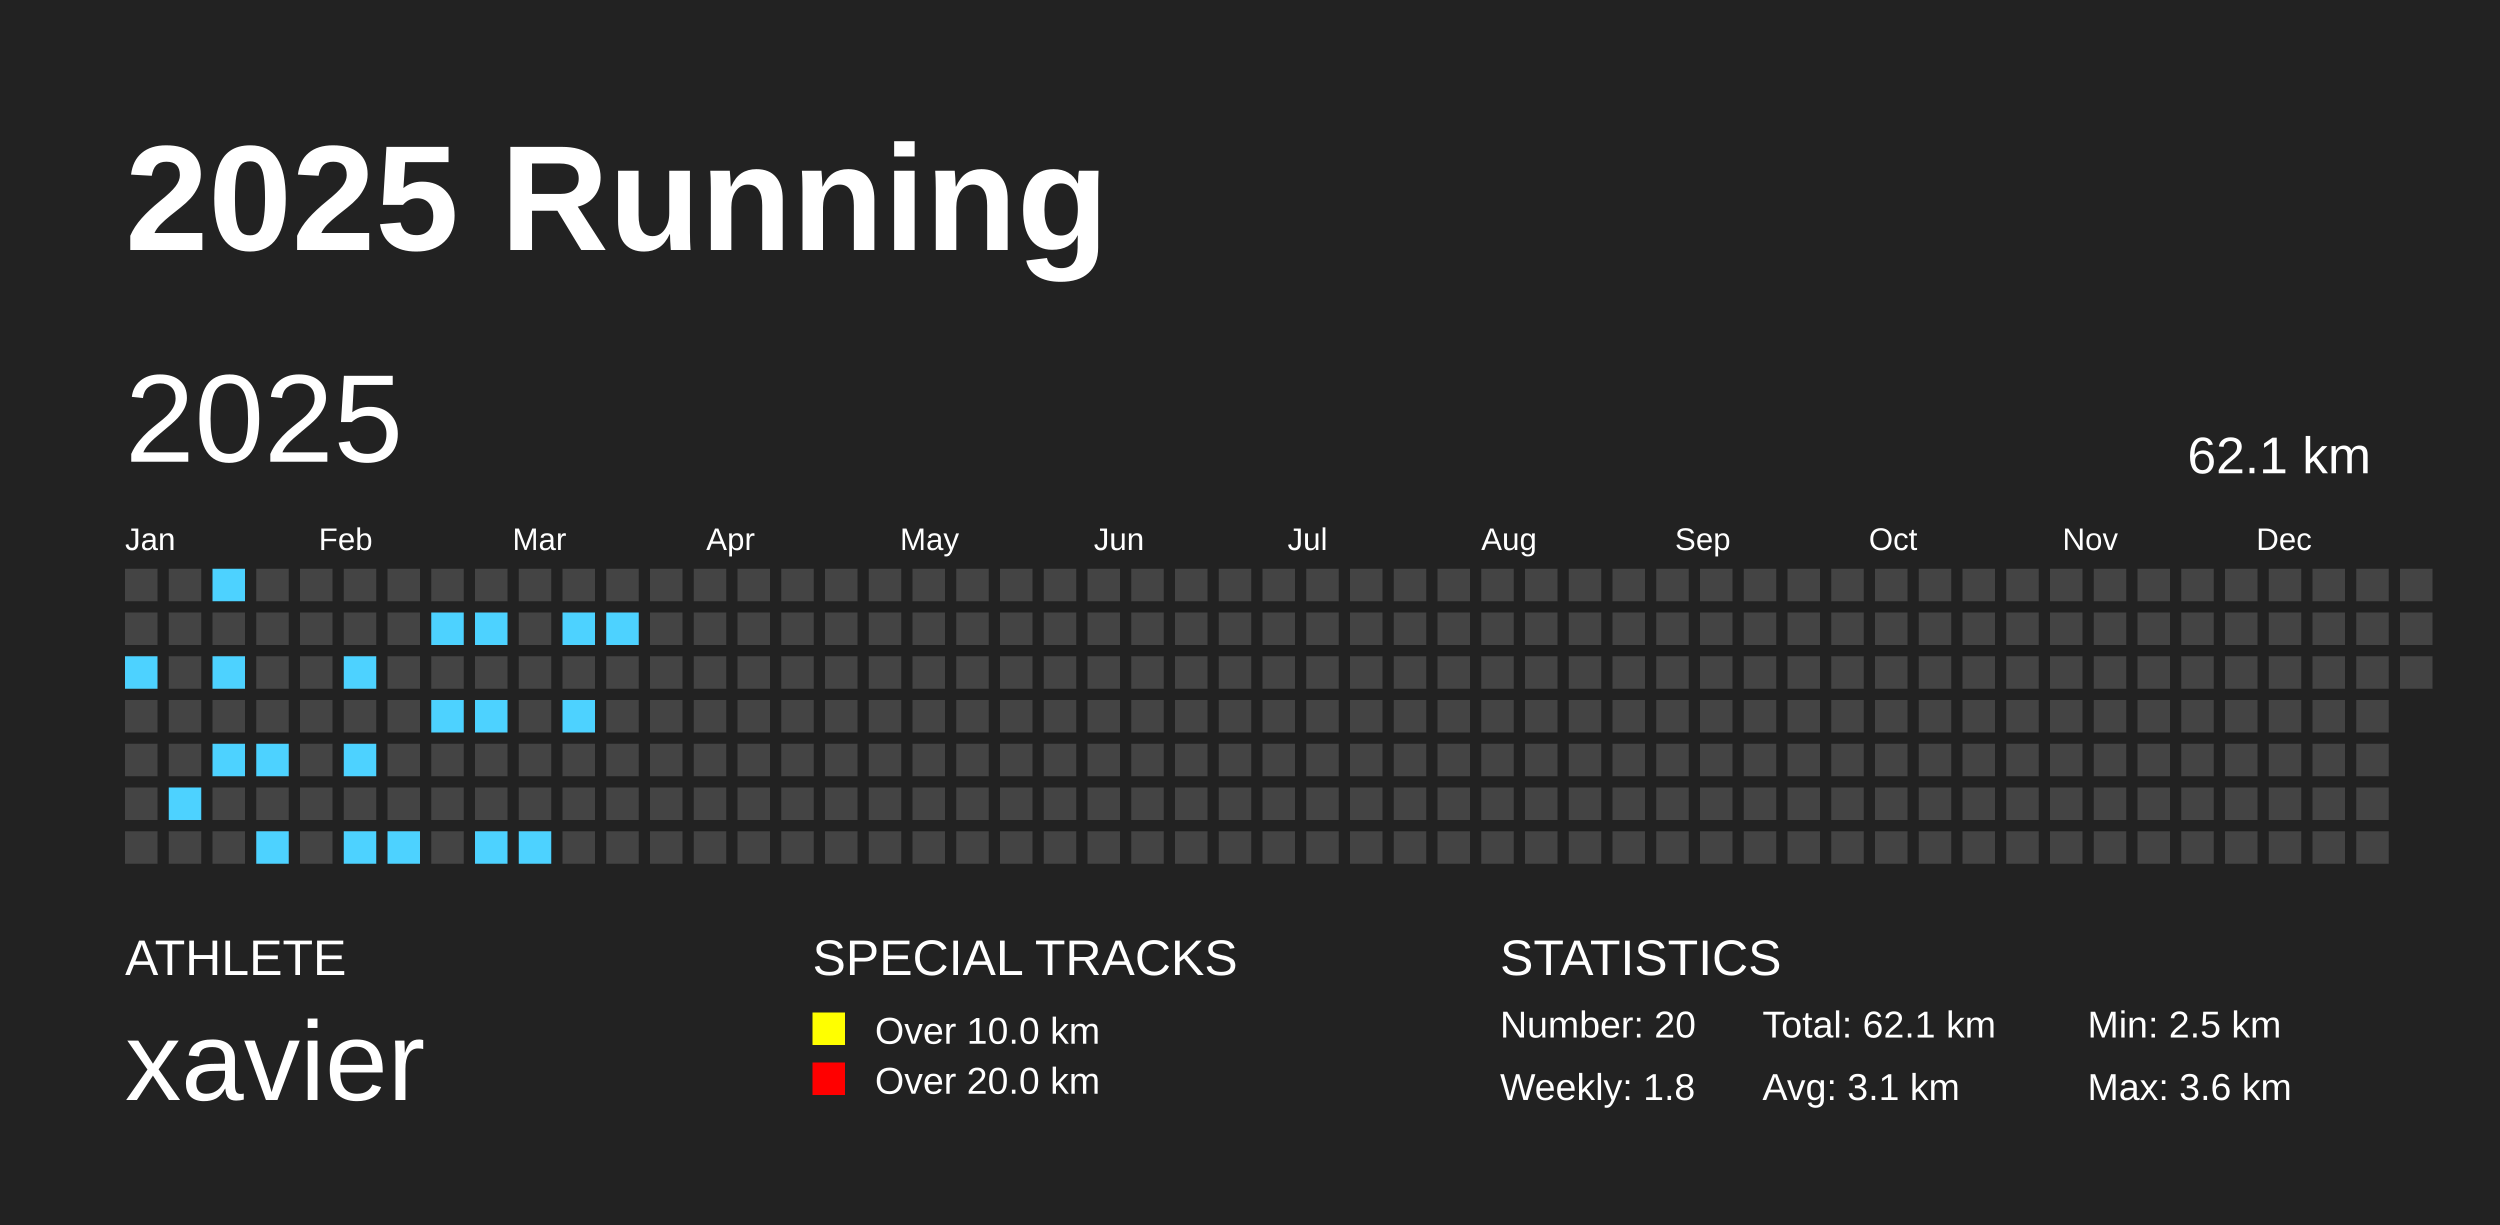
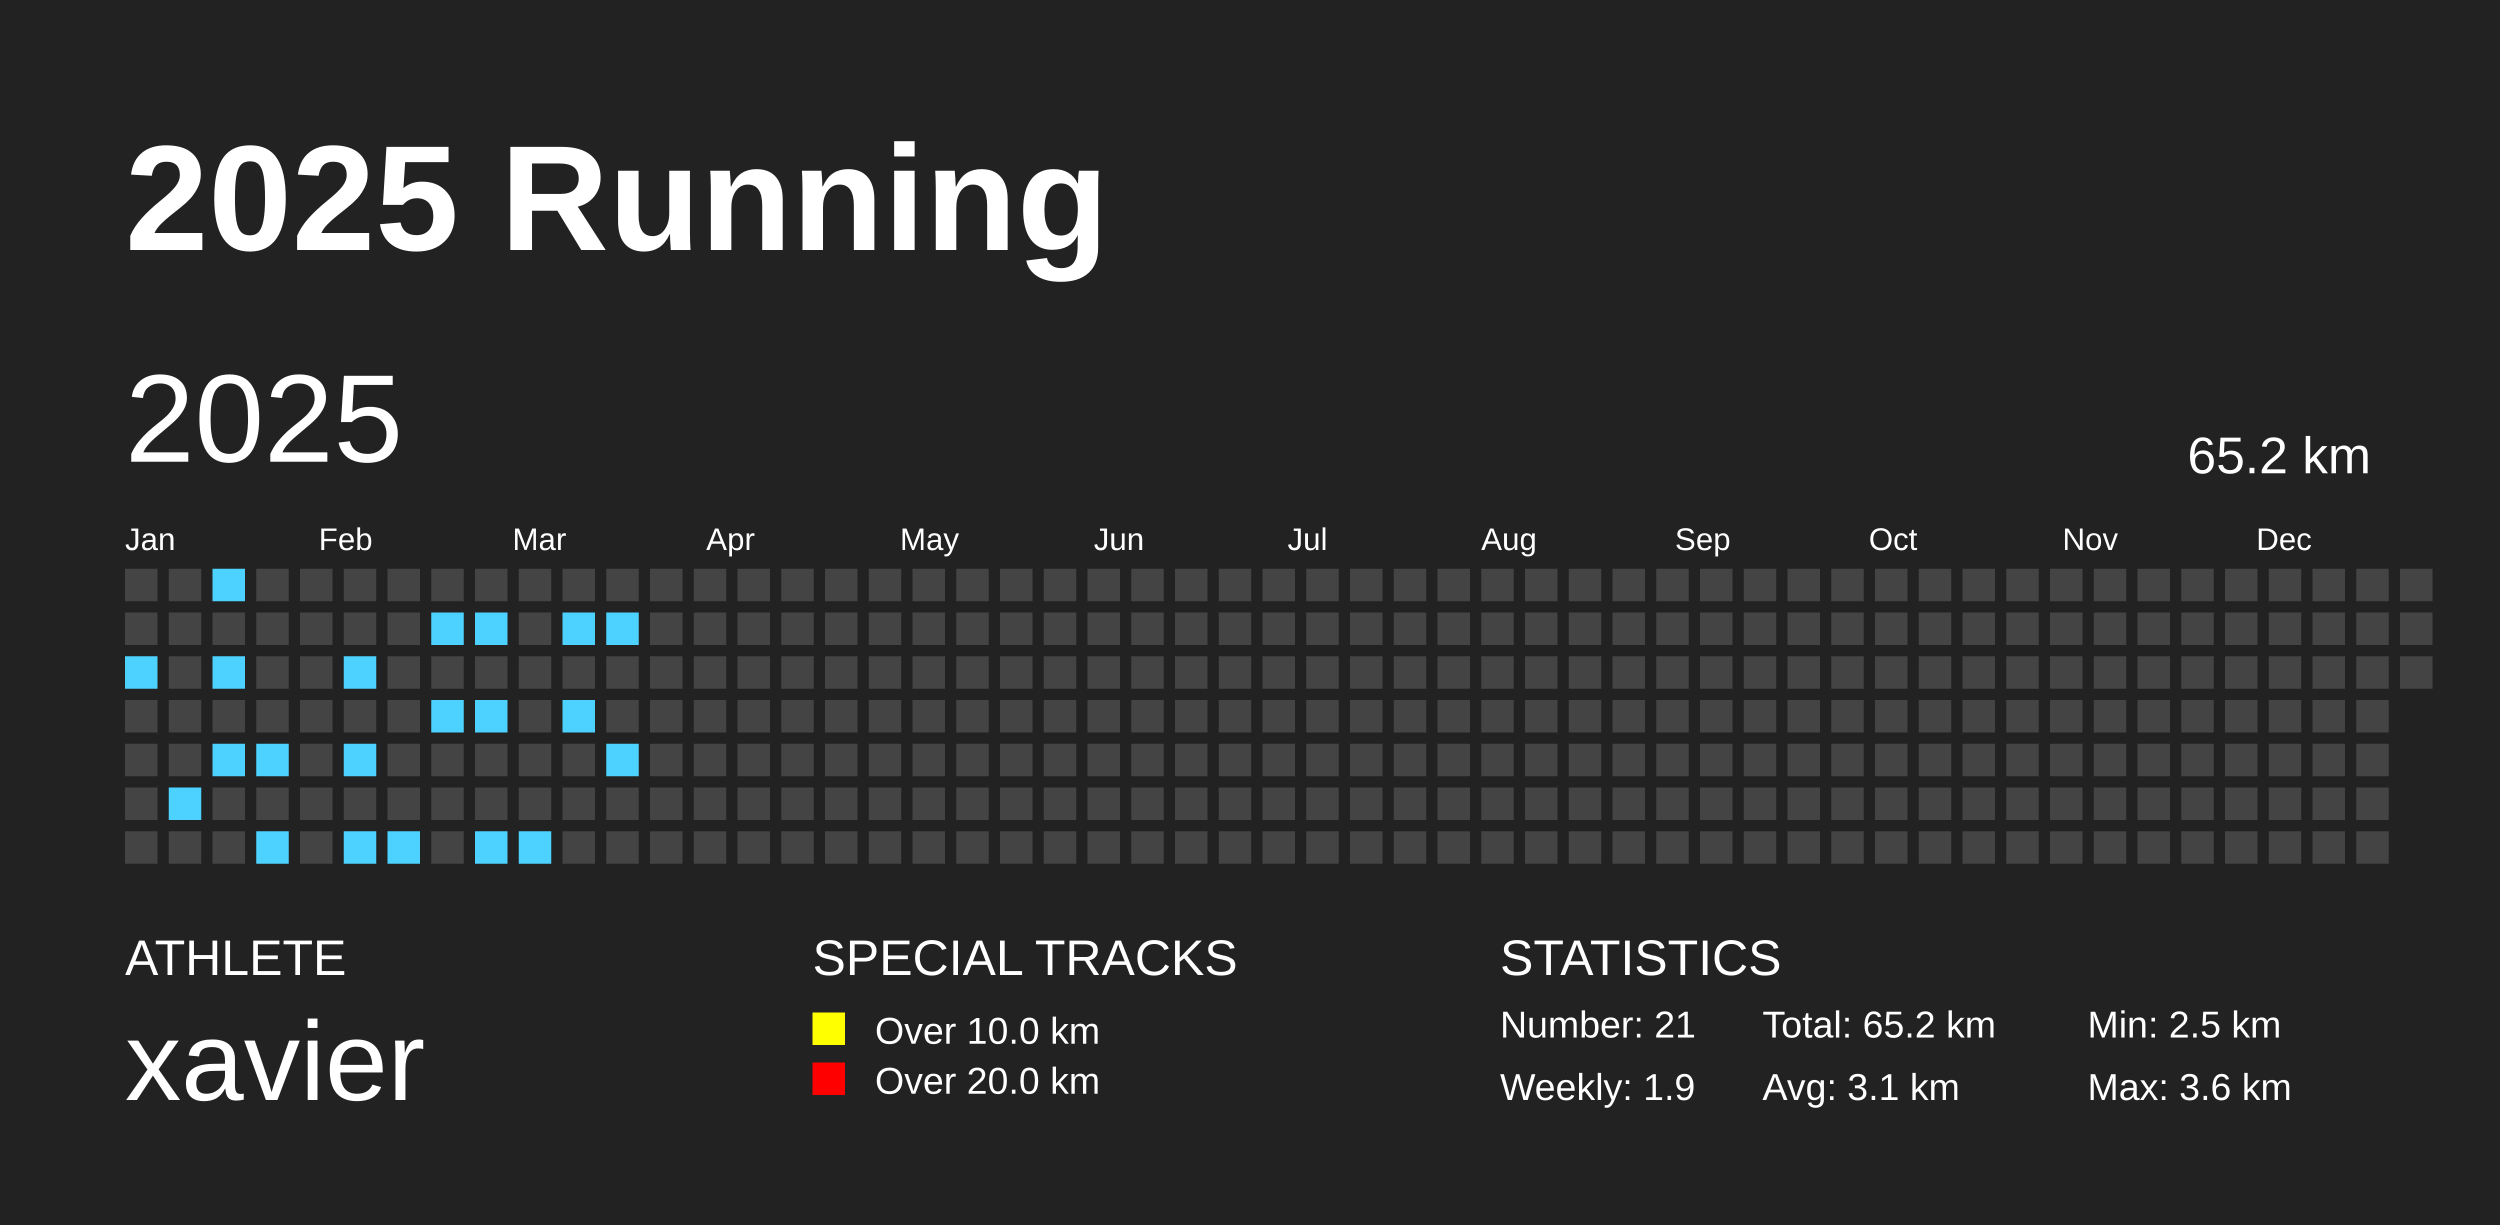
<svg xmlns="http://www.w3.org/2000/svg" baseProfile="full" height="98mm" version="1.1" viewBox="0,0,200,98" width="200mm">
  <defs />
  <rect fill="#222222" height="98" width="200" x="0" y="0" />
  <text fill="#FFFFFF" style="font-size:12px; font-family:Arial; font-weight:bold;" x="10" y="20">2025 Running</text>
  <text fill="#FFFFFF" style="font-size:4px; font-family:Arial" x="10" y="78">ATHLETE</text>
  <text fill="#FFFFFF" style="font-size:9px; font-family:Arial" x="10" y="88">xavier</text>
  <text fill="#FFFFFF" style="font-size:4px; font-family:Arial" x="65" y="78">SPECIAL TRACKS</text>
  <rect fill="yellow" height="2.6" width="2.6" x="65" y="81" />
  <text fill="#FFFFFF" style="font-size:3px; font-family:Arial" x="70" y="83.5">Over 10.0 km</text>
  <rect fill="red" height="2.6" width="2.6" x="65" y="85" />
  <text fill="#FFFFFF" style="font-size:3px; font-family:Arial" x="70" y="87.5">Over 20.0 km</text>
  <text fill="#FFFFFF" style="font-size:4px; font-family:Arial" x="120" y="78">STATISTICS</text>
-   <text fill="#FFFFFF" style="font-size:3px; font-family:Arial" x="120" y="83">Number: 20</text>
-   <text fill="#FFFFFF" style="font-size:3px; font-family:Arial" x="120" y="88">Weekly: 1.8</text>
-   <text fill="#FFFFFF" style="font-size:3px; font-family:Arial" x="141" y="83">Total: 62.1 km</text>
+   <text fill="#FFFFFF" style="font-size:3px; font-family:Arial" x="120" y="83">Number: 21</text>
+   <text fill="#FFFFFF" style="font-size:3px; font-family:Arial" x="120" y="88">Weekly: 1.9</text>
+   <text fill="#FFFFFF" style="font-size:3px; font-family:Arial" x="141" y="83">Total: 65.2 km</text>
  <text fill="#FFFFFF" style="font-size:3px; font-family:Arial" x="141" y="88">Avg: 3.1 km</text>
  <text fill="#FFFFFF" style="font-size:3px; font-family:Arial" x="167" y="83">Min: 2.5 km</text>
  <text fill="#FFFFFF" style="font-size:3px; font-family:Arial" x="167" y="88">Max: 3.6 km</text>
  <text dominant-baseline="hanging" fill="#FFFFFF" style="font-size:10.0px; font-family:Arial;" x="10" y="30">2025</text>
-   <text dominant-baseline="hanging" fill="#FFFFFF" style="font-size:4.125px; font-family:Arial;" x="175" y="35">62.1 km</text>
+   <text dominant-baseline="hanging" fill="#FFFFFF" style="font-size:4.125px; font-family:Arial;" x="175" y="35">65.2 km</text>
  <text fill="#FFFFFF" style="font-size:2.5px; font-family:Arial" x="10.0" y="44">Jan</text>
  <text fill="#FFFFFF" style="font-size:2.5px; font-family:Arial" x="25.5" y="44">Feb</text>
  <text fill="#FFFFFF" style="font-size:2.5px; font-family:Arial" x="41.0" y="44">Mar</text>
  <text fill="#FFFFFF" style="font-size:2.5px; font-family:Arial" x="56.5" y="44">Apr</text>
  <text fill="#FFFFFF" style="font-size:2.5px; font-family:Arial" x="72.0" y="44">May</text>
  <text fill="#FFFFFF" style="font-size:2.5px; font-family:Arial" x="87.5" y="44">Jun</text>
  <text fill="#FFFFFF" style="font-size:2.5px; font-family:Arial" x="103.0" y="44">Jul</text>
  <text fill="#FFFFFF" style="font-size:2.5px; font-family:Arial" x="118.5" y="44">Aug</text>
  <text fill="#FFFFFF" style="font-size:2.5px; font-family:Arial" x="134.0" y="44">Sep</text>
  <text fill="#FFFFFF" style="font-size:2.5px; font-family:Arial" x="149.5" y="44">Oct</text>
  <text fill="#FFFFFF" style="font-size:2.5px; font-family:Arial" x="165.0" y="44">Nov</text>
  <text fill="#FFFFFF" style="font-size:2.5px; font-family:Arial" x="180.5" y="44">Dec</text>
  <rect fill="#444444" height="2.6" width="2.6" x="10.0" y="45.5" />
  <rect fill="#444444" height="2.6" width="2.6" x="10.0" y="49.0" />
  <rect fill="#4dd2ff" height="2.6" width="2.6" x="10.0" y="52.5" />
  <rect fill="#444444" height="2.6" width="2.6" x="10.0" y="56.0" />
  <rect fill="#444444" height="2.6" width="2.6" x="10.0" y="59.5" />
  <rect fill="#444444" height="2.6" width="2.6" x="10.0" y="63.0" />
  <rect fill="#444444" height="2.6" width="2.6" x="10.0" y="66.5" />
  <rect fill="#444444" height="2.6" width="2.6" x="13.5" y="45.5" />
  <rect fill="#444444" height="2.6" width="2.6" x="13.5" y="49.0" />
  <rect fill="#444444" height="2.6" width="2.6" x="13.5" y="52.5" />
  <rect fill="#444444" height="2.6" width="2.6" x="13.5" y="56.0" />
  <rect fill="#444444" height="2.6" width="2.6" x="13.5" y="59.5" />
  <rect fill="#4dd2ff" height="2.6" width="2.6" x="13.5" y="63.0" />
  <rect fill="#444444" height="2.6" width="2.6" x="13.5" y="66.5" />
  <rect fill="#4dd2ff" height="2.6" width="2.6" x="17.0" y="45.5" />
  <rect fill="#444444" height="2.6" width="2.6" x="17.0" y="49.0" />
  <rect fill="#4dd2ff" height="2.6" width="2.6" x="17.0" y="52.5" />
  <rect fill="#444444" height="2.6" width="2.6" x="17.0" y="56.0" />
  <rect fill="#4dd2ff" height="2.6" width="2.6" x="17.0" y="59.5" />
  <rect fill="#444444" height="2.6" width="2.6" x="17.0" y="63.0" />
  <rect fill="#444444" height="2.6" width="2.6" x="17.0" y="66.5" />
  <rect fill="#444444" height="2.6" width="2.6" x="20.5" y="45.5" />
  <rect fill="#444444" height="2.6" width="2.6" x="20.5" y="49.0" />
  <rect fill="#444444" height="2.6" width="2.6" x="20.5" y="52.5" />
  <rect fill="#444444" height="2.6" width="2.6" x="20.5" y="56.0" />
  <rect fill="#4dd2ff" height="2.6" width="2.6" x="20.5" y="59.5" />
  <rect fill="#444444" height="2.6" width="2.6" x="20.5" y="63.0" />
  <rect fill="#4dd2ff" height="2.6" width="2.6" x="20.5" y="66.5" />
  <rect fill="#444444" height="2.6" width="2.6" x="24.0" y="45.5" />
  <rect fill="#444444" height="2.6" width="2.6" x="24.0" y="49.0" />
  <rect fill="#444444" height="2.6" width="2.6" x="24.0" y="52.5" />
  <rect fill="#444444" height="2.6" width="2.6" x="24.0" y="56.0" />
  <rect fill="#444444" height="2.6" width="2.6" x="24.0" y="59.5" />
  <rect fill="#444444" height="2.6" width="2.6" x="24.0" y="63.0" />
  <rect fill="#444444" height="2.6" width="2.6" x="24.0" y="66.5" />
  <rect fill="#444444" height="2.6" width="2.6" x="27.5" y="45.5" />
  <rect fill="#444444" height="2.6" width="2.6" x="27.5" y="49.0" />
  <rect fill="#4dd2ff" height="2.6" width="2.6" x="27.5" y="52.5" />
  <rect fill="#444444" height="2.6" width="2.6" x="27.5" y="56.0" />
  <rect fill="#4dd2ff" height="2.6" width="2.6" x="27.5" y="59.5" />
  <rect fill="#444444" height="2.6" width="2.6" x="27.5" y="63.0" />
  <rect fill="#4dd2ff" height="2.6" width="2.6" x="27.5" y="66.5" />
  <rect fill="#444444" height="2.6" width="2.6" x="31.0" y="45.5" />
  <rect fill="#444444" height="2.6" width="2.6" x="31.0" y="49.0" />
  <rect fill="#444444" height="2.6" width="2.6" x="31.0" y="52.5" />
  <rect fill="#444444" height="2.6" width="2.6" x="31.0" y="56.0" />
  <rect fill="#444444" height="2.6" width="2.6" x="31.0" y="59.5" />
  <rect fill="#444444" height="2.6" width="2.6" x="31.0" y="63.0" />
  <rect fill="#4dd2ff" height="2.6" width="2.6" x="31.0" y="66.5" />
  <rect fill="#444444" height="2.6" width="2.6" x="34.5" y="45.5" />
  <rect fill="#4dd2ff" height="2.6" width="2.6" x="34.5" y="49.0" />
  <rect fill="#444444" height="2.6" width="2.6" x="34.5" y="52.5" />
  <rect fill="#4dd2ff" height="2.6" width="2.6" x="34.5" y="56.0" />
  <rect fill="#444444" height="2.6" width="2.6" x="34.5" y="59.5" />
  <rect fill="#444444" height="2.6" width="2.6" x="34.5" y="63.0" />
  <rect fill="#444444" height="2.6" width="2.6" x="34.5" y="66.5" />
  <rect fill="#444444" height="2.6" width="2.6" x="38.0" y="45.5" />
  <rect fill="#4dd2ff" height="2.6" width="2.6" x="38.0" y="49.0" />
  <rect fill="#444444" height="2.6" width="2.6" x="38.0" y="52.5" />
  <rect fill="#4dd2ff" height="2.6" width="2.6" x="38.0" y="56.0" />
  <rect fill="#444444" height="2.6" width="2.6" x="38.0" y="59.5" />
  <rect fill="#444444" height="2.6" width="2.6" x="38.0" y="63.0" />
  <rect fill="#4dd2ff" height="2.6" width="2.6" x="38.0" y="66.5" />
  <rect fill="#444444" height="2.6" width="2.6" x="41.5" y="45.5" />
  <rect fill="#444444" height="2.6" width="2.6" x="41.5" y="49.0" />
  <rect fill="#444444" height="2.6" width="2.6" x="41.5" y="52.5" />
  <rect fill="#444444" height="2.6" width="2.6" x="41.5" y="56.0" />
  <rect fill="#444444" height="2.6" width="2.6" x="41.5" y="59.5" />
  <rect fill="#444444" height="2.6" width="2.6" x="41.5" y="63.0" />
  <rect fill="#4dd2ff" height="2.6" width="2.6" x="41.5" y="66.5" />
  <rect fill="#444444" height="2.6" width="2.6" x="45.0" y="45.5" />
  <rect fill="#4dd2ff" height="2.6" width="2.6" x="45.0" y="49.0" />
  <rect fill="#444444" height="2.6" width="2.6" x="45.0" y="52.5" />
  <rect fill="#4dd2ff" height="2.6" width="2.6" x="45.0" y="56.0" />
  <rect fill="#444444" height="2.6" width="2.6" x="45.0" y="59.5" />
  <rect fill="#444444" height="2.6" width="2.6" x="45.0" y="63.0" />
  <rect fill="#444444" height="2.6" width="2.6" x="45.0" y="66.5" />
  <rect fill="#444444" height="2.6" width="2.6" x="48.5" y="45.5" />
  <rect fill="#4dd2ff" height="2.6" width="2.6" x="48.5" y="49.0" />
  <rect fill="#444444" height="2.6" width="2.6" x="48.5" y="52.5" />
  <rect fill="#444444" height="2.6" width="2.6" x="48.5" y="56.0" />
-   <rect fill="#444444" height="2.6" width="2.6" x="48.5" y="59.5" />
+   <rect fill="#4dd2ff" height="2.6" width="2.6" x="48.5" y="59.5" />
  <rect fill="#444444" height="2.6" width="2.6" x="48.5" y="63.0" />
  <rect fill="#444444" height="2.6" width="2.6" x="48.5" y="66.5" />
  <rect fill="#444444" height="2.6" width="2.6" x="52.0" y="45.5" />
  <rect fill="#444444" height="2.6" width="2.6" x="52.0" y="49.0" />
  <rect fill="#444444" height="2.6" width="2.6" x="52.0" y="52.5" />
  <rect fill="#444444" height="2.6" width="2.6" x="52.0" y="56.0" />
  <rect fill="#444444" height="2.6" width="2.6" x="52.0" y="59.5" />
  <rect fill="#444444" height="2.6" width="2.6" x="52.0" y="63.0" />
  <rect fill="#444444" height="2.6" width="2.6" x="52.0" y="66.5" />
  <rect fill="#444444" height="2.6" width="2.6" x="55.5" y="45.5" />
  <rect fill="#444444" height="2.6" width="2.6" x="55.5" y="49.0" />
  <rect fill="#444444" height="2.6" width="2.6" x="55.5" y="52.5" />
  <rect fill="#444444" height="2.6" width="2.6" x="55.5" y="56.0" />
  <rect fill="#444444" height="2.6" width="2.6" x="55.5" y="59.5" />
  <rect fill="#444444" height="2.6" width="2.6" x="55.5" y="63.0" />
  <rect fill="#444444" height="2.6" width="2.6" x="55.5" y="66.5" />
  <rect fill="#444444" height="2.6" width="2.6" x="59.0" y="45.5" />
  <rect fill="#444444" height="2.6" width="2.6" x="59.0" y="49.0" />
  <rect fill="#444444" height="2.6" width="2.6" x="59.0" y="52.5" />
  <rect fill="#444444" height="2.6" width="2.6" x="59.0" y="56.0" />
  <rect fill="#444444" height="2.6" width="2.6" x="59.0" y="59.5" />
  <rect fill="#444444" height="2.6" width="2.6" x="59.0" y="63.0" />
  <rect fill="#444444" height="2.6" width="2.6" x="59.0" y="66.5" />
  <rect fill="#444444" height="2.6" width="2.6" x="62.5" y="45.5" />
  <rect fill="#444444" height="2.6" width="2.6" x="62.5" y="49.0" />
  <rect fill="#444444" height="2.6" width="2.6" x="62.5" y="52.5" />
  <rect fill="#444444" height="2.6" width="2.6" x="62.5" y="56.0" />
  <rect fill="#444444" height="2.6" width="2.6" x="62.5" y="59.5" />
  <rect fill="#444444" height="2.6" width="2.6" x="62.5" y="63.0" />
  <rect fill="#444444" height="2.6" width="2.6" x="62.5" y="66.5" />
  <rect fill="#444444" height="2.6" width="2.6" x="66.0" y="45.5" />
  <rect fill="#444444" height="2.6" width="2.6" x="66.0" y="49.0" />
  <rect fill="#444444" height="2.6" width="2.6" x="66.0" y="52.5" />
  <rect fill="#444444" height="2.6" width="2.6" x="66.0" y="56.0" />
  <rect fill="#444444" height="2.6" width="2.6" x="66.0" y="59.5" />
  <rect fill="#444444" height="2.6" width="2.6" x="66.0" y="63.0" />
  <rect fill="#444444" height="2.6" width="2.6" x="66.0" y="66.5" />
  <rect fill="#444444" height="2.6" width="2.6" x="69.5" y="45.5" />
  <rect fill="#444444" height="2.6" width="2.6" x="69.5" y="49.0" />
  <rect fill="#444444" height="2.6" width="2.6" x="69.5" y="52.5" />
  <rect fill="#444444" height="2.6" width="2.6" x="69.5" y="56.0" />
  <rect fill="#444444" height="2.6" width="2.6" x="69.5" y="59.5" />
  <rect fill="#444444" height="2.6" width="2.6" x="69.5" y="63.0" />
  <rect fill="#444444" height="2.6" width="2.6" x="69.5" y="66.5" />
  <rect fill="#444444" height="2.6" width="2.6" x="73.0" y="45.5" />
  <rect fill="#444444" height="2.6" width="2.6" x="73.0" y="49.0" />
  <rect fill="#444444" height="2.6" width="2.6" x="73.0" y="52.5" />
  <rect fill="#444444" height="2.6" width="2.6" x="73.0" y="56.0" />
  <rect fill="#444444" height="2.6" width="2.6" x="73.0" y="59.5" />
  <rect fill="#444444" height="2.6" width="2.6" x="73.0" y="63.0" />
  <rect fill="#444444" height="2.6" width="2.6" x="73.0" y="66.5" />
  <rect fill="#444444" height="2.6" width="2.6" x="76.5" y="45.5" />
  <rect fill="#444444" height="2.6" width="2.6" x="76.5" y="49.0" />
  <rect fill="#444444" height="2.6" width="2.6" x="76.5" y="52.5" />
  <rect fill="#444444" height="2.6" width="2.6" x="76.5" y="56.0" />
  <rect fill="#444444" height="2.6" width="2.6" x="76.5" y="59.5" />
  <rect fill="#444444" height="2.6" width="2.6" x="76.5" y="63.0" />
  <rect fill="#444444" height="2.6" width="2.6" x="76.5" y="66.5" />
  <rect fill="#444444" height="2.6" width="2.6" x="80.0" y="45.5" />
  <rect fill="#444444" height="2.6" width="2.6" x="80.0" y="49.0" />
  <rect fill="#444444" height="2.6" width="2.6" x="80.0" y="52.5" />
  <rect fill="#444444" height="2.6" width="2.6" x="80.0" y="56.0" />
  <rect fill="#444444" height="2.6" width="2.6" x="80.0" y="59.5" />
  <rect fill="#444444" height="2.6" width="2.6" x="80.0" y="63.0" />
  <rect fill="#444444" height="2.6" width="2.6" x="80.0" y="66.5" />
  <rect fill="#444444" height="2.6" width="2.6" x="83.5" y="45.5" />
  <rect fill="#444444" height="2.6" width="2.6" x="83.5" y="49.0" />
  <rect fill="#444444" height="2.6" width="2.6" x="83.5" y="52.5" />
  <rect fill="#444444" height="2.6" width="2.6" x="83.5" y="56.0" />
  <rect fill="#444444" height="2.6" width="2.6" x="83.5" y="59.5" />
  <rect fill="#444444" height="2.6" width="2.6" x="83.5" y="63.0" />
  <rect fill="#444444" height="2.6" width="2.6" x="83.5" y="66.5" />
  <rect fill="#444444" height="2.6" width="2.6" x="87.0" y="45.5" />
  <rect fill="#444444" height="2.6" width="2.6" x="87.0" y="49.0" />
  <rect fill="#444444" height="2.6" width="2.6" x="87.0" y="52.5" />
  <rect fill="#444444" height="2.6" width="2.6" x="87.0" y="56.0" />
  <rect fill="#444444" height="2.6" width="2.6" x="87.0" y="59.5" />
  <rect fill="#444444" height="2.6" width="2.6" x="87.0" y="63.0" />
  <rect fill="#444444" height="2.6" width="2.6" x="87.0" y="66.5" />
  <rect fill="#444444" height="2.6" width="2.6" x="90.5" y="45.5" />
  <rect fill="#444444" height="2.6" width="2.6" x="90.5" y="49.0" />
  <rect fill="#444444" height="2.6" width="2.6" x="90.5" y="52.5" />
  <rect fill="#444444" height="2.6" width="2.6" x="90.5" y="56.0" />
  <rect fill="#444444" height="2.6" width="2.6" x="90.5" y="59.5" />
  <rect fill="#444444" height="2.6" width="2.6" x="90.5" y="63.0" />
  <rect fill="#444444" height="2.6" width="2.6" x="90.5" y="66.5" />
  <rect fill="#444444" height="2.6" width="2.6" x="94.0" y="45.5" />
  <rect fill="#444444" height="2.6" width="2.6" x="94.0" y="49.0" />
  <rect fill="#444444" height="2.6" width="2.6" x="94.0" y="52.5" />
  <rect fill="#444444" height="2.6" width="2.6" x="94.0" y="56.0" />
  <rect fill="#444444" height="2.6" width="2.6" x="94.0" y="59.5" />
  <rect fill="#444444" height="2.6" width="2.6" x="94.0" y="63.0" />
  <rect fill="#444444" height="2.6" width="2.6" x="94.0" y="66.5" />
  <rect fill="#444444" height="2.6" width="2.6" x="97.5" y="45.5" />
  <rect fill="#444444" height="2.6" width="2.6" x="97.5" y="49.0" />
  <rect fill="#444444" height="2.6" width="2.6" x="97.5" y="52.5" />
  <rect fill="#444444" height="2.6" width="2.6" x="97.5" y="56.0" />
  <rect fill="#444444" height="2.6" width="2.6" x="97.5" y="59.5" />
  <rect fill="#444444" height="2.6" width="2.6" x="97.5" y="63.0" />
  <rect fill="#444444" height="2.6" width="2.6" x="97.5" y="66.5" />
  <rect fill="#444444" height="2.6" width="2.6" x="101.0" y="45.5" />
  <rect fill="#444444" height="2.6" width="2.6" x="101.0" y="49.0" />
  <rect fill="#444444" height="2.6" width="2.6" x="101.0" y="52.5" />
  <rect fill="#444444" height="2.6" width="2.6" x="101.0" y="56.0" />
  <rect fill="#444444" height="2.6" width="2.6" x="101.0" y="59.5" />
  <rect fill="#444444" height="2.6" width="2.6" x="101.0" y="63.0" />
  <rect fill="#444444" height="2.6" width="2.6" x="101.0" y="66.5" />
  <rect fill="#444444" height="2.6" width="2.6" x="104.5" y="45.5" />
  <rect fill="#444444" height="2.6" width="2.6" x="104.5" y="49.0" />
  <rect fill="#444444" height="2.6" width="2.6" x="104.5" y="52.5" />
  <rect fill="#444444" height="2.6" width="2.6" x="104.5" y="56.0" />
  <rect fill="#444444" height="2.6" width="2.6" x="104.5" y="59.5" />
  <rect fill="#444444" height="2.6" width="2.6" x="104.5" y="63.0" />
  <rect fill="#444444" height="2.6" width="2.6" x="104.5" y="66.5" />
  <rect fill="#444444" height="2.6" width="2.6" x="108.0" y="45.5" />
  <rect fill="#444444" height="2.6" width="2.6" x="108.0" y="49.0" />
  <rect fill="#444444" height="2.6" width="2.6" x="108.0" y="52.5" />
  <rect fill="#444444" height="2.6" width="2.6" x="108.0" y="56.0" />
  <rect fill="#444444" height="2.6" width="2.6" x="108.0" y="59.5" />
  <rect fill="#444444" height="2.6" width="2.6" x="108.0" y="63.0" />
  <rect fill="#444444" height="2.6" width="2.6" x="108.0" y="66.5" />
  <rect fill="#444444" height="2.6" width="2.6" x="111.5" y="45.5" />
  <rect fill="#444444" height="2.6" width="2.6" x="111.5" y="49.0" />
  <rect fill="#444444" height="2.6" width="2.6" x="111.5" y="52.5" />
  <rect fill="#444444" height="2.6" width="2.6" x="111.5" y="56.0" />
  <rect fill="#444444" height="2.6" width="2.6" x="111.5" y="59.5" />
  <rect fill="#444444" height="2.6" width="2.6" x="111.5" y="63.0" />
  <rect fill="#444444" height="2.6" width="2.6" x="111.5" y="66.5" />
  <rect fill="#444444" height="2.6" width="2.6" x="115.0" y="45.5" />
  <rect fill="#444444" height="2.6" width="2.6" x="115.0" y="49.0" />
  <rect fill="#444444" height="2.6" width="2.6" x="115.0" y="52.5" />
  <rect fill="#444444" height="2.6" width="2.6" x="115.0" y="56.0" />
  <rect fill="#444444" height="2.6" width="2.6" x="115.0" y="59.5" />
  <rect fill="#444444" height="2.6" width="2.6" x="115.0" y="63.0" />
  <rect fill="#444444" height="2.6" width="2.6" x="115.0" y="66.5" />
  <rect fill="#444444" height="2.6" width="2.6" x="118.5" y="45.5" />
  <rect fill="#444444" height="2.6" width="2.6" x="118.5" y="49.0" />
  <rect fill="#444444" height="2.6" width="2.6" x="118.5" y="52.5" />
  <rect fill="#444444" height="2.6" width="2.6" x="118.5" y="56.0" />
  <rect fill="#444444" height="2.6" width="2.6" x="118.5" y="59.5" />
  <rect fill="#444444" height="2.6" width="2.6" x="118.5" y="63.0" />
  <rect fill="#444444" height="2.6" width="2.6" x="118.5" y="66.5" />
  <rect fill="#444444" height="2.6" width="2.6" x="122.0" y="45.5" />
  <rect fill="#444444" height="2.6" width="2.6" x="122.0" y="49.0" />
  <rect fill="#444444" height="2.6" width="2.6" x="122.0" y="52.5" />
  <rect fill="#444444" height="2.6" width="2.6" x="122.0" y="56.0" />
  <rect fill="#444444" height="2.6" width="2.6" x="122.0" y="59.5" />
  <rect fill="#444444" height="2.6" width="2.6" x="122.0" y="63.0" />
  <rect fill="#444444" height="2.6" width="2.6" x="122.0" y="66.5" />
  <rect fill="#444444" height="2.6" width="2.6" x="125.5" y="45.5" />
  <rect fill="#444444" height="2.6" width="2.6" x="125.5" y="49.0" />
  <rect fill="#444444" height="2.6" width="2.6" x="125.5" y="52.5" />
  <rect fill="#444444" height="2.6" width="2.6" x="125.5" y="56.0" />
  <rect fill="#444444" height="2.6" width="2.6" x="125.5" y="59.5" />
  <rect fill="#444444" height="2.6" width="2.6" x="125.5" y="63.0" />
  <rect fill="#444444" height="2.6" width="2.6" x="125.5" y="66.5" />
  <rect fill="#444444" height="2.6" width="2.6" x="129.0" y="45.5" />
  <rect fill="#444444" height="2.6" width="2.6" x="129.0" y="49.0" />
  <rect fill="#444444" height="2.6" width="2.6" x="129.0" y="52.5" />
  <rect fill="#444444" height="2.6" width="2.6" x="129.0" y="56.0" />
  <rect fill="#444444" height="2.6" width="2.6" x="129.0" y="59.5" />
  <rect fill="#444444" height="2.6" width="2.6" x="129.0" y="63.0" />
  <rect fill="#444444" height="2.6" width="2.6" x="129.0" y="66.5" />
  <rect fill="#444444" height="2.6" width="2.6" x="132.5" y="45.5" />
  <rect fill="#444444" height="2.6" width="2.6" x="132.5" y="49.0" />
  <rect fill="#444444" height="2.6" width="2.6" x="132.5" y="52.5" />
  <rect fill="#444444" height="2.6" width="2.6" x="132.5" y="56.0" />
  <rect fill="#444444" height="2.6" width="2.6" x="132.5" y="59.5" />
  <rect fill="#444444" height="2.6" width="2.6" x="132.5" y="63.0" />
  <rect fill="#444444" height="2.6" width="2.6" x="132.5" y="66.5" />
  <rect fill="#444444" height="2.6" width="2.6" x="136.0" y="45.5" />
  <rect fill="#444444" height="2.6" width="2.6" x="136.0" y="49.0" />
  <rect fill="#444444" height="2.6" width="2.6" x="136.0" y="52.5" />
  <rect fill="#444444" height="2.6" width="2.6" x="136.0" y="56.0" />
  <rect fill="#444444" height="2.6" width="2.6" x="136.0" y="59.5" />
  <rect fill="#444444" height="2.6" width="2.6" x="136.0" y="63.0" />
  <rect fill="#444444" height="2.6" width="2.6" x="136.0" y="66.5" />
  <rect fill="#444444" height="2.6" width="2.6" x="139.5" y="45.5" />
  <rect fill="#444444" height="2.6" width="2.6" x="139.5" y="49.0" />
  <rect fill="#444444" height="2.6" width="2.6" x="139.5" y="52.5" />
  <rect fill="#444444" height="2.6" width="2.6" x="139.5" y="56.0" />
  <rect fill="#444444" height="2.6" width="2.6" x="139.5" y="59.5" />
  <rect fill="#444444" height="2.6" width="2.6" x="139.5" y="63.0" />
  <rect fill="#444444" height="2.6" width="2.6" x="139.5" y="66.5" />
  <rect fill="#444444" height="2.6" width="2.6" x="143.0" y="45.5" />
  <rect fill="#444444" height="2.6" width="2.6" x="143.0" y="49.0" />
  <rect fill="#444444" height="2.6" width="2.6" x="143.0" y="52.5" />
  <rect fill="#444444" height="2.6" width="2.6" x="143.0" y="56.0" />
  <rect fill="#444444" height="2.6" width="2.6" x="143.0" y="59.5" />
  <rect fill="#444444" height="2.6" width="2.6" x="143.0" y="63.0" />
  <rect fill="#444444" height="2.6" width="2.6" x="143.0" y="66.5" />
  <rect fill="#444444" height="2.6" width="2.6" x="146.5" y="45.5" />
  <rect fill="#444444" height="2.6" width="2.6" x="146.5" y="49.0" />
  <rect fill="#444444" height="2.6" width="2.6" x="146.5" y="52.5" />
  <rect fill="#444444" height="2.6" width="2.6" x="146.5" y="56.0" />
  <rect fill="#444444" height="2.6" width="2.6" x="146.5" y="59.5" />
  <rect fill="#444444" height="2.6" width="2.6" x="146.5" y="63.0" />
  <rect fill="#444444" height="2.6" width="2.6" x="146.5" y="66.5" />
  <rect fill="#444444" height="2.6" width="2.6" x="150.0" y="45.5" />
  <rect fill="#444444" height="2.6" width="2.6" x="150.0" y="49.0" />
  <rect fill="#444444" height="2.6" width="2.6" x="150.0" y="52.5" />
  <rect fill="#444444" height="2.6" width="2.6" x="150.0" y="56.0" />
  <rect fill="#444444" height="2.6" width="2.6" x="150.0" y="59.5" />
  <rect fill="#444444" height="2.6" width="2.6" x="150.0" y="63.0" />
  <rect fill="#444444" height="2.6" width="2.6" x="150.0" y="66.5" />
  <rect fill="#444444" height="2.6" width="2.6" x="153.5" y="45.5" />
  <rect fill="#444444" height="2.6" width="2.6" x="153.5" y="49.0" />
  <rect fill="#444444" height="2.6" width="2.6" x="153.5" y="52.5" />
  <rect fill="#444444" height="2.6" width="2.6" x="153.5" y="56.0" />
  <rect fill="#444444" height="2.6" width="2.6" x="153.5" y="59.5" />
  <rect fill="#444444" height="2.6" width="2.6" x="153.5" y="63.0" />
  <rect fill="#444444" height="2.6" width="2.6" x="153.5" y="66.5" />
  <rect fill="#444444" height="2.6" width="2.6" x="157.0" y="45.5" />
  <rect fill="#444444" height="2.6" width="2.6" x="157.0" y="49.0" />
  <rect fill="#444444" height="2.6" width="2.6" x="157.0" y="52.5" />
  <rect fill="#444444" height="2.6" width="2.6" x="157.0" y="56.0" />
  <rect fill="#444444" height="2.6" width="2.6" x="157.0" y="59.5" />
  <rect fill="#444444" height="2.6" width="2.6" x="157.0" y="63.0" />
  <rect fill="#444444" height="2.6" width="2.6" x="157.0" y="66.5" />
  <rect fill="#444444" height="2.6" width="2.6" x="160.5" y="45.5" />
  <rect fill="#444444" height="2.6" width="2.6" x="160.5" y="49.0" />
  <rect fill="#444444" height="2.6" width="2.6" x="160.5" y="52.5" />
  <rect fill="#444444" height="2.6" width="2.6" x="160.5" y="56.0" />
  <rect fill="#444444" height="2.6" width="2.6" x="160.5" y="59.5" />
  <rect fill="#444444" height="2.6" width="2.6" x="160.5" y="63.0" />
  <rect fill="#444444" height="2.6" width="2.6" x="160.5" y="66.5" />
  <rect fill="#444444" height="2.6" width="2.6" x="164.0" y="45.5" />
  <rect fill="#444444" height="2.6" width="2.6" x="164.0" y="49.0" />
  <rect fill="#444444" height="2.6" width="2.6" x="164.0" y="52.5" />
  <rect fill="#444444" height="2.6" width="2.6" x="164.0" y="56.0" />
  <rect fill="#444444" height="2.6" width="2.6" x="164.0" y="59.5" />
  <rect fill="#444444" height="2.6" width="2.6" x="164.0" y="63.0" />
  <rect fill="#444444" height="2.6" width="2.6" x="164.0" y="66.5" />
  <rect fill="#444444" height="2.6" width="2.6" x="167.5" y="45.5" />
  <rect fill="#444444" height="2.6" width="2.6" x="167.5" y="49.0" />
  <rect fill="#444444" height="2.6" width="2.6" x="167.5" y="52.5" />
  <rect fill="#444444" height="2.6" width="2.6" x="167.5" y="56.0" />
  <rect fill="#444444" height="2.6" width="2.6" x="167.5" y="59.5" />
  <rect fill="#444444" height="2.6" width="2.6" x="167.5" y="63.0" />
  <rect fill="#444444" height="2.6" width="2.6" x="167.5" y="66.5" />
  <rect fill="#444444" height="2.6" width="2.6" x="171.0" y="45.5" />
  <rect fill="#444444" height="2.6" width="2.6" x="171.0" y="49.0" />
  <rect fill="#444444" height="2.6" width="2.6" x="171.0" y="52.5" />
  <rect fill="#444444" height="2.6" width="2.6" x="171.0" y="56.0" />
  <rect fill="#444444" height="2.6" width="2.6" x="171.0" y="59.5" />
  <rect fill="#444444" height="2.6" width="2.6" x="171.0" y="63.0" />
  <rect fill="#444444" height="2.6" width="2.6" x="171.0" y="66.5" />
  <rect fill="#444444" height="2.6" width="2.6" x="174.5" y="45.5" />
  <rect fill="#444444" height="2.6" width="2.6" x="174.5" y="49.0" />
  <rect fill="#444444" height="2.6" width="2.6" x="174.5" y="52.5" />
  <rect fill="#444444" height="2.6" width="2.6" x="174.5" y="56.0" />
  <rect fill="#444444" height="2.6" width="2.6" x="174.5" y="59.5" />
  <rect fill="#444444" height="2.6" width="2.6" x="174.5" y="63.0" />
  <rect fill="#444444" height="2.6" width="2.6" x="174.5" y="66.5" />
  <rect fill="#444444" height="2.6" width="2.6" x="178.0" y="45.5" />
  <rect fill="#444444" height="2.6" width="2.6" x="178.0" y="49.0" />
  <rect fill="#444444" height="2.6" width="2.6" x="178.0" y="52.5" />
  <rect fill="#444444" height="2.6" width="2.6" x="178.0" y="56.0" />
  <rect fill="#444444" height="2.6" width="2.6" x="178.0" y="59.5" />
  <rect fill="#444444" height="2.6" width="2.6" x="178.0" y="63.0" />
  <rect fill="#444444" height="2.6" width="2.6" x="178.0" y="66.5" />
  <rect fill="#444444" height="2.6" width="2.6" x="181.5" y="45.5" />
  <rect fill="#444444" height="2.6" width="2.6" x="181.5" y="49.0" />
  <rect fill="#444444" height="2.6" width="2.6" x="181.5" y="52.5" />
  <rect fill="#444444" height="2.6" width="2.6" x="181.5" y="56.0" />
  <rect fill="#444444" height="2.6" width="2.6" x="181.5" y="59.5" />
  <rect fill="#444444" height="2.6" width="2.6" x="181.5" y="63.0" />
  <rect fill="#444444" height="2.6" width="2.6" x="181.5" y="66.5" />
  <rect fill="#444444" height="2.6" width="2.6" x="185.0" y="45.5" />
  <rect fill="#444444" height="2.6" width="2.6" x="185.0" y="49.0" />
  <rect fill="#444444" height="2.6" width="2.6" x="185.0" y="52.5" />
  <rect fill="#444444" height="2.6" width="2.6" x="185.0" y="56.0" />
  <rect fill="#444444" height="2.6" width="2.6" x="185.0" y="59.5" />
  <rect fill="#444444" height="2.6" width="2.6" x="185.0" y="63.0" />
  <rect fill="#444444" height="2.6" width="2.6" x="185.0" y="66.5" />
  <rect fill="#444444" height="2.6" width="2.6" x="188.5" y="45.5" />
  <rect fill="#444444" height="2.6" width="2.6" x="188.5" y="49.0" />
  <rect fill="#444444" height="2.6" width="2.6" x="188.5" y="52.5" />
  <rect fill="#444444" height="2.6" width="2.6" x="188.5" y="56.0" />
  <rect fill="#444444" height="2.6" width="2.6" x="188.5" y="59.5" />
  <rect fill="#444444" height="2.6" width="2.6" x="188.5" y="63.0" />
  <rect fill="#444444" height="2.6" width="2.6" x="188.5" y="66.5" />
  <rect fill="#444444" height="2.6" width="2.6" x="192.0" y="45.5" />
  <rect fill="#444444" height="2.6" width="2.6" x="192.0" y="49.0" />
  <rect fill="#444444" height="2.6" width="2.6" x="192.0" y="52.5" />
</svg>
